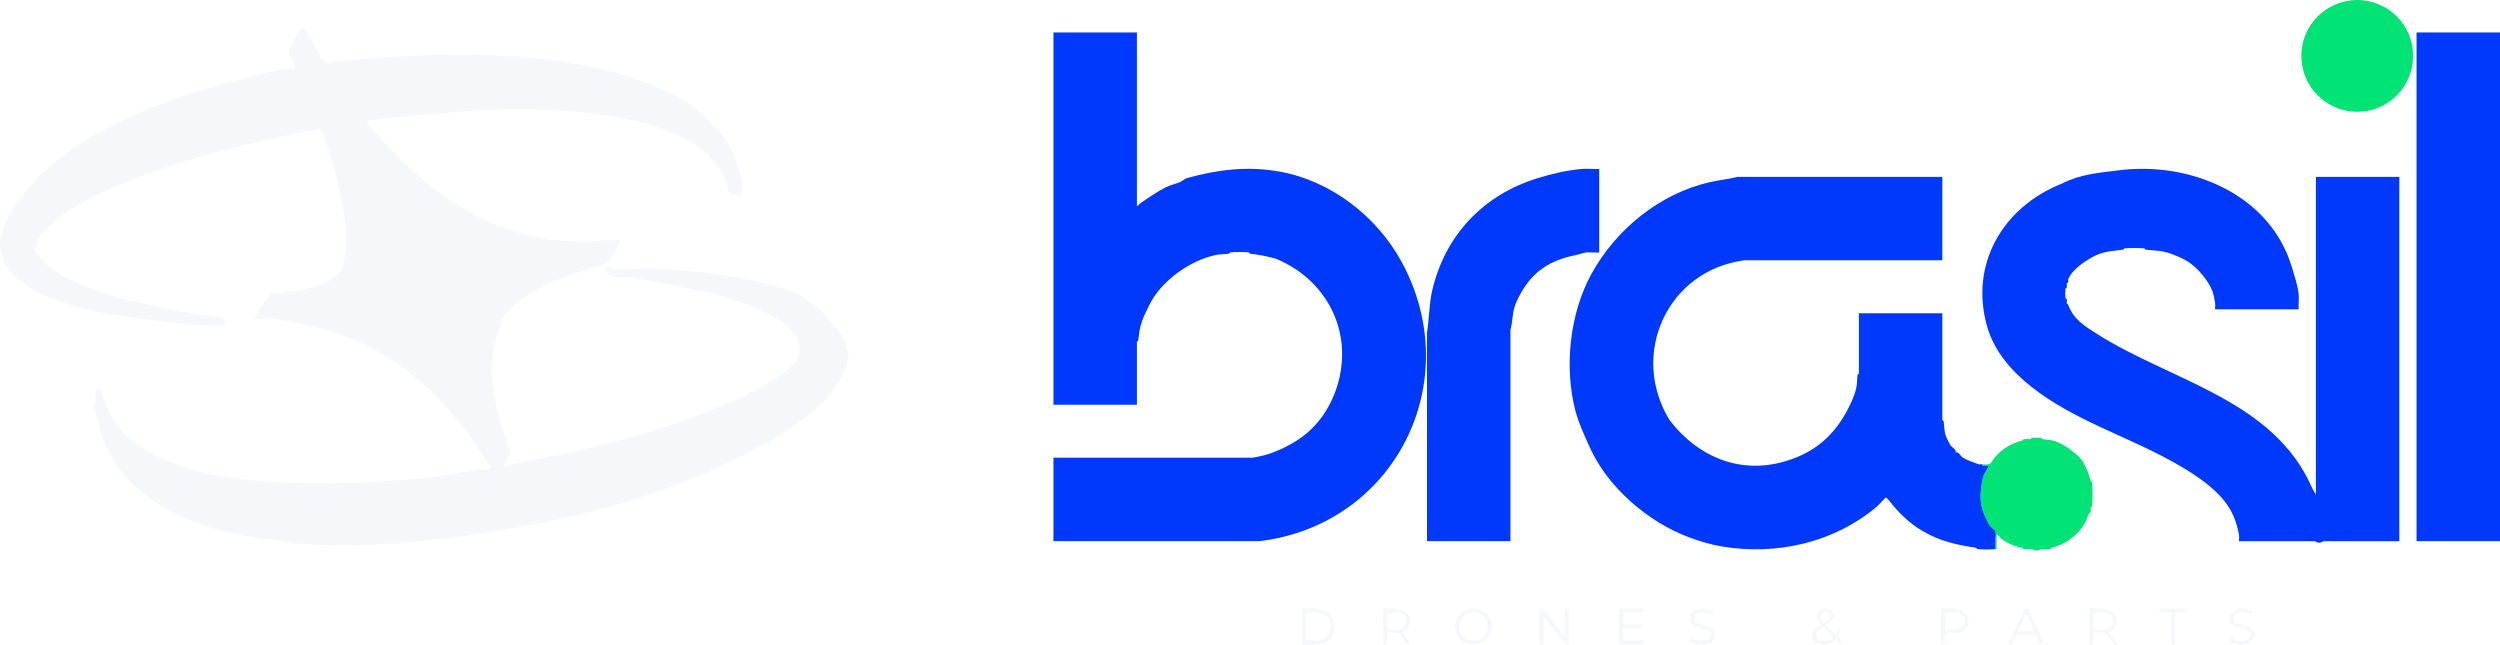
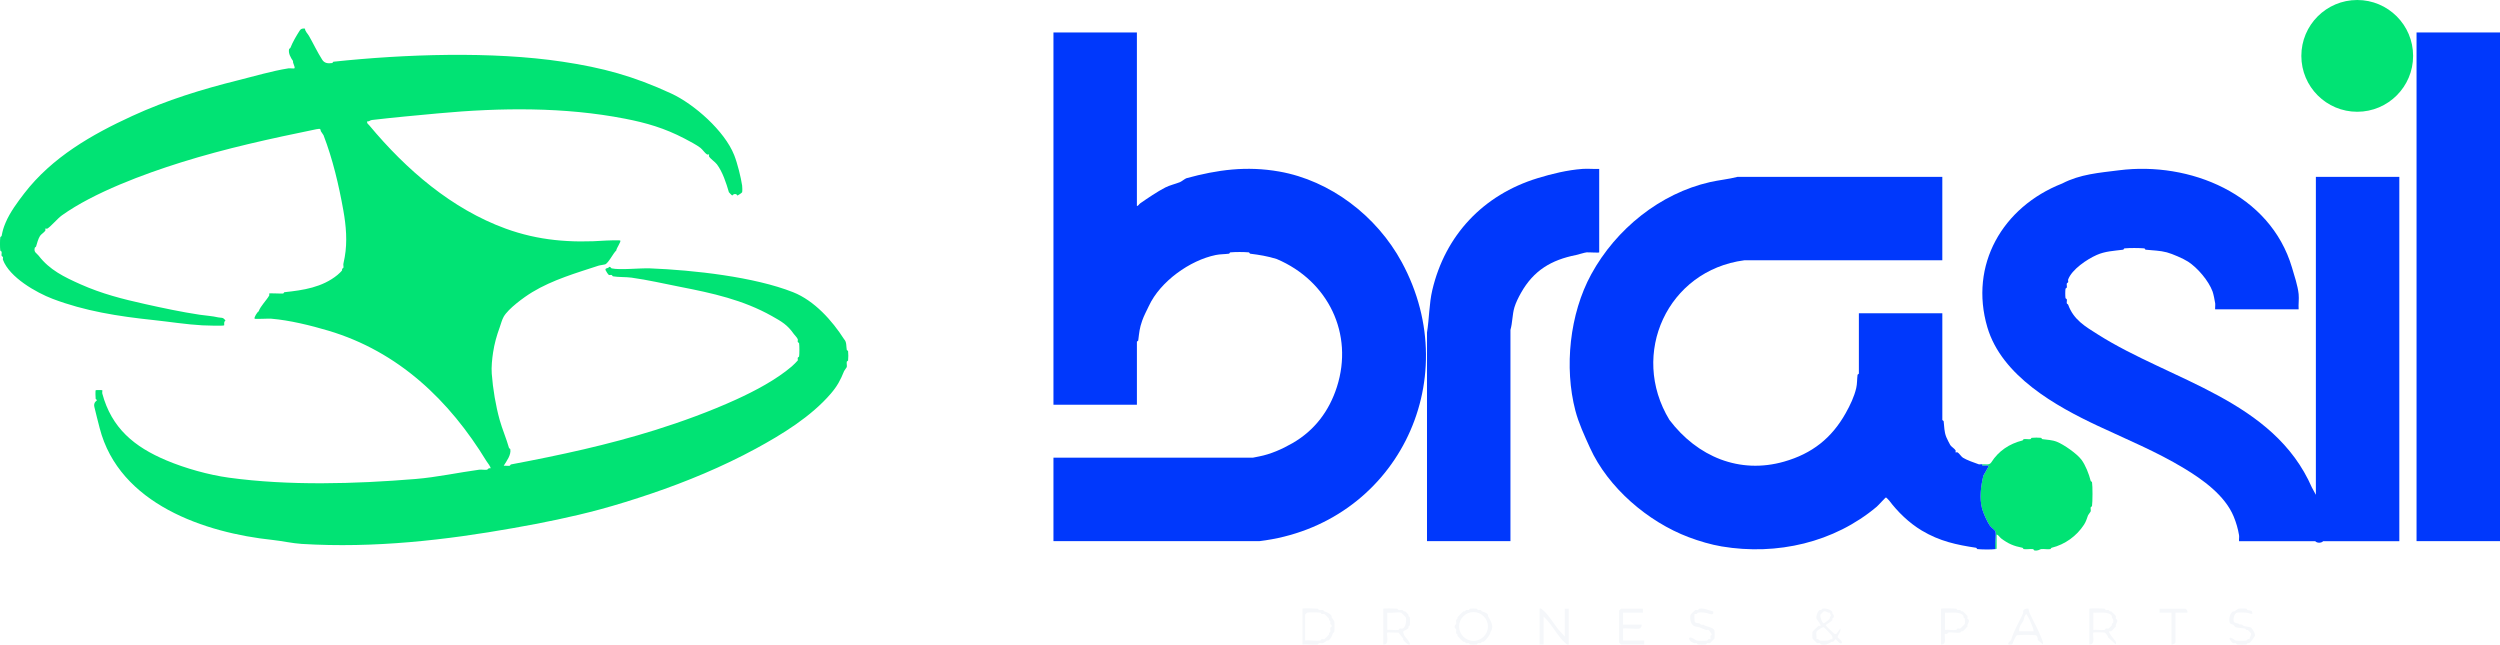
<svg xmlns="http://www.w3.org/2000/svg" id="Camada_2" data-name="Camada 2" viewBox="0 0 1886.06 486.41">
  <defs>
    <style>
      .cls-1 {
        fill: #01e374;
      }

      .cls-2 {
        fill: #0038fc;
      }

      .cls-3 {
        fill: #f5f7fa;
      }
- 
-       .cls-4 {
-         fill: #f6f7fa;
-       }
    </style>
  </defs>
  <g id="Camada_1-2" data-name="Camada 1">
    <g>
      <path class="cls-1" d="M1495.3,350.29c2.35-.21,5.47.92,7-1.5,5.38-8.53,13.64-14.05,23.49-16.49.4-.1.62-.93,1-1,1.51-.27,3.44.23,5,0,.38-.06.64-.96,1-1,1.91-.21,5.09-.21,7,0,.36.04.62.94,1,1,3.78.57,7.24.51,10.99,2,5.23,2.08,15.07,8.94,18.49,13.49,3.04,4.05,5.72,10.85,7,15.99.1.4.93.62,1,1,.52,2.94.45,14.9,0,17.99-.05.37-.91.61-1,1-.2.91.23,2.17,0,3-.12.46-1.76,2.4-2,3-.98,2.46-1.37,4.48-3,7-5.6,8.65-14.37,14.99-24.48,17.49-.4.1-.62.93-1,1-2.07.37-4.8-.27-7,0-.72.09-2.21,1.51-5,1-.38-.07-.63-.95-1-1-2.21-.27-4.84.32-7,0-.37-.05-.61-.92-1-1-6.61-1.32-10.57-2.96-15.99-7-1.17-.87-2.01-2.61-3.5-3v10.49c-.15.61-.58.43-1,.5-.65-3.71.89-10.26,0-13.49-.18-.64-3.2-2.94-4-4-1.92-2.55-5.12-9.7-6-12.99-2.14-8.04-.88-17.32,1-24.98l4-7c-.79-1.19-3.25-.19-4.5-.5-.68-.17-.45-.98-.5-1Z" />
      <circle class="cls-1" cx="1778.35" cy="42.16" r="42.16" />
-       <path class="cls-4" d="M230.09,21.57c.03,2.07,1.98,3.72,3,5.5,3.21,5.6,6.3,12.2,9.99,17.99,1.72,2.7,4.42,2.96,7.5,2.5.38-.06.64-.96,1-1,53.63-5.71,119.64-8.02,172.89,0,30.07,4.53,53.42,10.79,81.95,23.99,17.26,7.99,40.23,28.18,47.47,46.47,2.49,6.28,5.08,16.85,6,22.99.15,1.04.23,4.16,0,5-.13.48-3.28,2.5-3.5,2.5-.33,0-.58-.88-1-1-2-.57-2.83,1-3,1s-2.45-2.33-2.5-2.5c-1.93-6.73-4.75-15.32-8.99-20.99-1.44-1.92-5.02-4.24-6-6-.26-.47.19-1.31,0-1.5s-1.03.26-1.5,0c-1.46-.81-3.39-3.75-5-5-2.85-2.22-8.53-5.19-11.99-7-15.06-7.86-28.77-11.84-44.97-14.99-45.6-8.85-93.36-8.39-140.91-4-17.03,1.57-33.24,3.05-49.97,5-1.55.18-1.92,1.28-3.5,1-.41,1.71.65,1.98,1.5,3,28.03,33.66,62.34,63.15,102.94,77.95,24.58,8.96,48.87,10.92,75.95,8.99,1.6-.11,10.11-.36,10.49,0,.81.76-3.04,5.98-3,7.5-2.29,1.95-6,9.76-8.49,10.49-1.32.39-3.73.58-5,1-16.21,5.33-34.56,10.62-49.97,19.99-6.34,3.85-18.01,12.4-21.49,18.49-1.35,2.37-2.12,5.59-3,8-2.33,6.41-3.99,12.33-5,18.99-.73,4.84-1.38,10.9-1,15.99.87,11.53,2.99,24.19,6,34.98,1.88,6.77,4.94,13.73,7,20.99.12.41.93.63,1,1,.78,4.27-2.77,8.93-5,12.49,1.44-.15,3.13.22,4.5,0,.38-.06.62-.93,1-1,37.32-7.05,73.07-14.75,108.93-25.98,19.76-6.19,41.31-14.03,60.96-22.99,14.37-6.55,30.28-15,41.97-24.98.75-.64,4.41-4.18,4.5-4.5.18-.63-.19-1.4,0-2,.13-.41.93-.63,1-1,.31-1.75.31-8.25,0-9.99-.07-.37-.88-.59-1-1-.18-.65.22-1.46,0-2-.59-1.49-2.13-2.76-3-4-4.78-6.88-9.19-9.39-16.49-13.49-21.85-12.28-45.1-17.32-68.96-21.99-12.04-2.36-24.7-5.31-36.98-7-4.28-.59-9.92-.27-13.99-1-.37-.07-.58-.87-1-1-.59-.19-1.37.18-2,0-.56-.16-2.15-2.76-2.5-3.5-.94-1.98,2.21-1.35,2.5-2.5,1.08-.57,1.54.9,2,1,6.35,1.42,21.28-.3,28.98,0,33.01,1.3,78.88,6.46,107.93,17.99,16.12,6.4,29.54,21.5,38.48,35.48,2.03,2.07,1.53,5.36,2,8,.07.38.95.63,1,1,.22,1.79.22,5.2,0,7-.05.37-.93.62-1,1-.21,1.23.25,2.84,0,4-.08.36-1.77,2.42-2,3-2.69,6.71-5.17,11.37-9.99,16.99-14.96,17.43-36.86,30.82-56.46,41.47-25.27,13.74-52.64,25.05-78.95,33.98-12.79,4.34-26.35,8.59-38.98,11.99-21.39,5.76-42.75,10.05-64.96,13.99-50.87,9.04-105.13,15.37-159.9,11.99-6.88-.42-15.13-2.28-21.99-3-50.57-5.32-115.61-26.84-130.42-84.45-1.34-5.22-2.76-10.7-4-15.99-.8-3.43,2-4.69,2-5,0-.33-.94-.62-1-1-.16-.97-.23-6.27,0-6.5.18-.18,4.82-.18,5,0,.21.21-.2,1.76,0,2.5,7.05,26.1,24.08,40.22,48.47,50.47,14.09,5.92,31.74,10.9,46.97,12.99,45.02,6.18,95.17,4.77,140.91,1,16-1.32,32.37-4.89,47.97-7,1.88-.25,4.19.31,6,0,.39-.07.9-1.55,2.5-1,.72-.69-2.41-4.53-3-5.5-27.9-45.68-66.22-82.63-119.43-98.44-12.9-3.83-29.16-7.87-42.97-8.99-2.17-.18-12.04.43-12.49,0-.68-.66,1.87-4.9,3-5.5,1.54-4.21,5.95-8.32,8-11.99.26-.47-.19-1.31,0-1.5.37-.37,8.59.16,10.49,0,.36-.03.63-.96,1-1,14.1-1.48,28.49-3.6,39.98-12.99.85-.69,3.04-2.73,3.5-3.5.13-.22-.14-.69,0-1,.19-.43.9-.63,1-1,.23-.83-.21-2.11,0-3,.42-1.75.64-2.95,1-5,2.08-11.72.99-23.79-1-34.98-3.45-19.44-8.09-39.02-14.99-56.96-.25-.64-1.72-2.32-2-3-.6-1.43.37-2.29-3.5-1.5-34.51,7.09-67.95,14.35-101.94,24.98-27.71,8.67-65.7,22.66-89.94,39.98-3.35,2.39-8.47,8.59-10.99,9.99-.47.26-1.31-.19-1.5,0s.26,1.03,0,1.5c-.71,1.27-3.1,2.64-4,4-1.32,1.99-2.34,5.7-3,8-.12.4-.91.62-1,1-.82,3.51,1.37,3.88,3,6,8.21,10.68,19.12,15.97,31.48,21.49,16.12,7.19,31.76,11.16,48.97,14.99,13.33,2.96,27.29,5.94,40.97,8,4.87.73,9.35.92,13.99,2,2.24.52,3.69-.43,5.5,2.5-1.57.67-.75,3.26-1,3.5-.59.57-14.18.12-16.49,0-11.89-.63-25.26-2.77-36.98-4-26.43-2.78-51.78-6.78-75.95-15.99-12.28-4.68-32.55-16.17-37.48-29.48-.21-.58.2-1.39,0-2-.14-.41-.89-.61-1-1-.23-.81.18-2.07,0-3-.08-.39-.95-.63-1-1-.31-2.14-.31-7.86,0-9.99.05-.37.92-.61,1-1,.82-4.1,1.36-6.1,3-9.99,3.31-7.87,9.12-15.65,13.99-21.99,21.12-27.45,51.24-44.58,81.45-58.46,26.39-12.13,52.73-20.18,79.95-26.98,12-3,25.76-7.06,37.98-8.99,1.12-.18,4.24.26,4.5,0,.9-.89-1.48-4.1-1-5.5-1.79-2.59-3.69-5.84-3-8.99.08-.36.83-.57,1-1,1.86-4.66,4.47-9,7-12.99.99-1.57,2.26-1.7,4-1.5Z" />
+       <path class="cls-1" d="M230.09,21.57c.03,2.07,1.98,3.72,3,5.5,3.21,5.6,6.3,12.2,9.99,17.99,1.72,2.7,4.42,2.96,7.5,2.5.38-.06.64-.96,1-1,53.63-5.71,119.64-8.02,172.89,0,30.07,4.53,53.42,10.79,81.95,23.99,17.26,7.99,40.23,28.18,47.47,46.47,2.49,6.28,5.08,16.85,6,22.99.15,1.04.23,4.16,0,5-.13.48-3.28,2.5-3.5,2.5-.33,0-.58-.88-1-1-2-.57-2.83,1-3,1s-2.45-2.33-2.5-2.5c-1.93-6.73-4.75-15.32-8.99-20.99-1.44-1.92-5.02-4.24-6-6-.26-.47.19-1.31,0-1.5s-1.03.26-1.5,0c-1.46-.81-3.39-3.75-5-5-2.85-2.22-8.53-5.19-11.99-7-15.06-7.86-28.77-11.84-44.97-14.99-45.6-8.85-93.36-8.39-140.91-4-17.03,1.57-33.24,3.05-49.97,5-1.55.18-1.92,1.28-3.5,1-.41,1.71.65,1.98,1.5,3,28.03,33.66,62.34,63.15,102.94,77.95,24.58,8.96,48.87,10.92,75.95,8.99,1.6-.11,10.11-.36,10.49,0,.81.76-3.04,5.98-3,7.5-2.29,1.95-6,9.76-8.49,10.49-1.32.39-3.73.58-5,1-16.21,5.33-34.56,10.62-49.97,19.99-6.34,3.85-18.01,12.4-21.49,18.49-1.35,2.37-2.12,5.59-3,8-2.33,6.41-3.99,12.33-5,18.99-.73,4.84-1.38,10.9-1,15.99.87,11.53,2.99,24.19,6,34.98,1.88,6.77,4.94,13.73,7,20.99.12.41.93.63,1,1,.78,4.27-2.77,8.93-5,12.49,1.44-.15,3.13.22,4.5,0,.38-.06.62-.93,1-1,37.32-7.05,73.07-14.75,108.93-25.98,19.76-6.19,41.31-14.03,60.96-22.99,14.37-6.55,30.28-15,41.97-24.98.75-.64,4.41-4.18,4.5-4.5.18-.63-.19-1.4,0-2,.13-.41.93-.63,1-1,.31-1.75.31-8.25,0-9.99-.07-.37-.88-.59-1-1-.18-.65.22-1.46,0-2-.59-1.49-2.13-2.76-3-4-4.78-6.88-9.19-9.39-16.49-13.49-21.85-12.28-45.1-17.32-68.96-21.99-12.04-2.36-24.7-5.31-36.98-7-4.28-.59-9.92-.27-13.99-1-.37-.07-.58-.87-1-1-.59-.19-1.37.18-2,0-.56-.16-2.15-2.76-2.5-3.5-.94-1.98,2.21-1.35,2.5-2.5,1.08-.57,1.54.9,2,1,6.35,1.42,21.28-.3,28.98,0,33.01,1.3,78.88,6.46,107.93,17.99,16.12,6.4,29.54,21.5,38.48,35.48,2.03,2.07,1.53,5.36,2,8,.07.38.95.63,1,1,.22,1.79.22,5.2,0,7-.05.37-.93.62-1,1-.21,1.23.25,2.84,0,4-.08.36-1.77,2.42-2,3-2.69,6.71-5.17,11.37-9.99,16.99-14.96,17.43-36.86,30.82-56.46,41.47-25.27,13.74-52.64,25.05-78.95,33.98-12.79,4.34-26.35,8.59-38.98,11.99-21.39,5.76-42.75,10.05-64.96,13.99-50.87,9.04-105.13,15.37-159.9,11.99-6.88-.42-15.13-2.28-21.99-3-50.57-5.32-115.61-26.84-130.42-84.45-1.34-5.22-2.76-10.7-4-15.99-.8-3.43,2-4.69,2-5,0-.33-.94-.62-1-1-.16-.97-.23-6.27,0-6.5.18-.18,4.82-.18,5,0,.21.21-.2,1.76,0,2.5,7.05,26.1,24.08,40.22,48.47,50.47,14.09,5.92,31.74,10.9,46.97,12.99,45.02,6.18,95.17,4.77,140.91,1,16-1.32,32.37-4.89,47.97-7,1.88-.25,4.19.31,6,0,.39-.07.9-1.55,2.5-1,.72-.69-2.41-4.53-3-5.5-27.9-45.68-66.22-82.63-119.43-98.44-12.9-3.83-29.16-7.87-42.97-8.99-2.17-.18-12.04.43-12.49,0-.68-.66,1.87-4.9,3-5.5,1.54-4.21,5.95-8.32,8-11.99.26-.47-.19-1.31,0-1.5.37-.37,8.59.16,10.49,0,.36-.03.63-.96,1-1,14.1-1.48,28.49-3.6,39.98-12.99.85-.69,3.04-2.73,3.5-3.5.13-.22-.14-.69,0-1,.19-.43.9-.63,1-1,.23-.83-.21-2.11,0-3,.42-1.75.64-2.95,1-5,2.08-11.72.99-23.79-1-34.98-3.45-19.44-8.09-39.02-14.99-56.96-.25-.64-1.72-2.32-2-3-.6-1.43.37-2.29-3.5-1.5-34.51,7.09-67.95,14.35-101.94,24.98-27.71,8.67-65.7,22.66-89.94,39.98-3.35,2.39-8.47,8.59-10.99,9.99-.47.26-1.31-.19-1.5,0s.26,1.03,0,1.5c-.71,1.27-3.1,2.64-4,4-1.32,1.99-2.34,5.7-3,8-.12.4-.91.62-1,1-.82,3.51,1.37,3.88,3,6,8.21,10.68,19.12,15.97,31.48,21.49,16.12,7.19,31.76,11.16,48.97,14.99,13.33,2.96,27.29,5.94,40.97,8,4.87.73,9.35.92,13.99,2,2.24.52,3.69-.43,5.5,2.5-1.57.67-.75,3.26-1,3.5-.59.57-14.18.12-16.49,0-11.89-.63-25.26-2.77-36.98-4-26.43-2.78-51.78-6.78-75.95-15.99-12.28-4.68-32.55-16.17-37.48-29.48-.21-.58.2-1.39,0-2-.14-.41-.89-.61-1-1-.23-.81.18-2.07,0-3-.08-.39-.95-.63-1-1-.31-2.14-.31-7.86,0-9.99.05-.37.92-.61,1-1,.82-4.1,1.36-6.1,3-9.99,3.31-7.87,9.12-15.65,13.99-21.99,21.12-27.45,51.24-44.58,81.45-58.46,26.39-12.13,52.73-20.18,79.95-26.98,12-3,25.76-7.06,37.98-8.99,1.12-.18,4.24.26,4.5,0,.9-.89-1.48-4.1-1-5.5-1.79-2.59-3.69-5.84-3-8.99.08-.36.83-.57,1-1,1.86-4.66,4.47-9,7-12.99.99-1.57,2.26-1.7,4-1.5Z" />
      <path class="cls-2" d="M1505.3,414.25c-2.87.46-10.42.32-13.49,0-.36-.04-.62-.94-1-1-14.79-2.23-27.44-4.91-40.97-12.99-9.64-5.76-18.21-14.15-24.48-22.49-.38-.51-2.32-2.5-2.5-2.5-.49,0-5.72,5.92-7,7-32.08,27-75.3,36.97-116.93,29.98-8-1.34-17.04-3.99-24.98-7-30.72-11.61-60.81-37.34-74.45-67.46-4.24-9.36-8.52-18.54-10.99-27.98-8.51-32.51-4.4-72.98,11.99-102.94,18.76-34.29,52.06-60.93,89.44-69.46,6.91-1.57,14.18-2.23,20.99-4h154.4v62.96h-149.41c-57.8,7.58-86.78,70.58-56.46,120.42,21.18,27.91,53.02,41.02,86.45,31.48,21.23-6.06,35.91-17.72,46.47-36.48,3.48-6.17,6.51-12.61,8-18.99.77-3.33.56-6.51,1-9.99.05-.37,1-.67,1-1v-45.47h62.96v80.45c0,.33.95.63,1,1,.53,4.21.31,7.73,2,11.99.42,1.05,2.53,5.29,3,6,.9,1.35,3.29,2.73,4,4,.26.47-.19,1.31,0,1.5s1.03-.26,1.5,0c1.27.71,2.64,3.1,4,4,2.38,1.58,9.26,4.11,11.99,5,.69.22,1.99-.24,2.5,0,.05.02-.18.83.5,1,1.25.31,3.71-.69,4.5.5l-4,7c-1.88,7.66-3.14,16.94-1,24.98.88,3.29,4.08,10.44,6,12.99.8,1.06,3.82,3.36,4,4,.89,3.23-.65,9.78,0,13.49Z" />
      <path class="cls-2" d="M857.7,24.49v130.92c1.11-.06,1.67-1.42,2.5-2,5.66-3.93,12.94-8.88,18.99-11.99,3.26-1.68,7.36-2.57,10.99-4,1.24-.49,3.93-2.71,5-3,23.17-6.32,45.12-9.38,69.96-5,38.38,6.77,73.42,33.32,92.44,68.46,48.94,90.42-5.4,198.1-107.43,210.37h-155.4v-62.96h150.41c.27,0,3.78-.76,5-1,8.35-1.64,16.93-5.35,24.98-9.99,16.59-9.56,27.64-24.19,33.48-42.47,12.72-39.84-6.4-79.87-45.47-96.44-7.05-2.17-12.8-3.08-19.99-4-.37-.05-.64-.97-1-1-3.81-.35-10.18-.35-13.99,0-.36.03-.63.95-1,1-3.39.43-6.61.31-9.99,1-19.41,3.96-41.88,19.91-50.47,38.48-1.6,3.47-3.65,7.14-5,10.99-2.05,5.83-2.2,8.67-3,14.99-.05.37-1,.67-1,1v47.47h-62.96V24.49h62.96Z" />
      <path class="cls-2" d="M1206.48,127.43v62.96c0,.47-7.95-.14-9.49,0-1.66.15-6.14,1.63-8,2-18.72,3.74-31.95,11.64-41.47,28.48-1.97,3.48-3.9,7.38-5,10.99-1.65,5.42-1.41,11.59-3,16.99v159.4h-62.96v-157.4c1.71-10.52,1.59-21.73,4-31.98,9.74-41.41,38.41-71.87,79.45-84.45,10.67-3.27,22.34-6.14,33.98-7,4.09-.3,8.39.22,12.49,0Z" />
      <path class="cls-2" d="M1734.16,233.36h-62.96c-.22,0,.16-3.48,0-4.5-.32-2.04-1.29-7.09-2-8.99-2.98-8.03-11.21-17.77-18.49-22.49-3.52-2.28-11.87-5.9-15.99-7-5.24-1.4-10.38-1.41-15.99-2-.36-.04-.64-.97-1-1-4.16-.34-10.85-.38-14.99,0-.36.03-.63.95-1,1-7.18.91-13.58,1.14-19.99,4-7.31,3.26-18.64,10.8-21.49,18.49-.21.58.2,1.39,0,2-.14.41-.89.61-1,1-.23.81.18,2.07,0,3-.08.39-.95.63-1,1-.24,1.62-.24,5.38,0,7,.05.37.91.61,1,1,.2.91-.23,2.17,0,3,.1.38.85.59,1,1,4.17,11.51,13.02,16.49,22.49,22.49,55.11,34.92,132.52,49.3,161.4,115.43l3,5.5v-239.85h62.96v274.83h-57.46c-1.31,1.55-4.68,1.55-6,0h-57.46c-.14-1.45.22-3.12,0-4.5-.74-4.66-2.23-9.7-4-13.99-6.6-16.05-23.39-27.98-37.48-36.48-21.04-12.7-42.86-21.6-64.96-31.98-31.58-14.83-72.6-37.55-83.45-74.45-13.78-46.89,11.33-90.72,56.46-108.43,13.67-7.08,27.84-8.07,42.97-9.99,53.01-6.73,113.96,17.71,130.42,73.45,1.78,6.03,4.35,13.67,5,19.99.38,3.66-.27,7.78,0,11.49Z" />
      <rect class="cls-2" x="1823.1" y="24.49" width="62.96" height="383.76" />
      <path class="cls-3" d="M1161.51,459.22c.81-.89,2.37.98,3,1.5,3.92,3.26,7.82,10.04,10.99,13.99l5,5.5v-20.99h3v26.98c-1.71.41-1.98-.66-3-1.5-3.88-3.23-7.92-10.01-10.99-13.99-1.4-1.81-3.27-3.99-5-5.5v20.99h-3v-26.98Z" />
      <path class="cls-3" d="M1239.46,459.22v3h-14.99v8.99h13.99c.33,1.07-.68,2.78-1.5,3-2.12.57-11.92-.57-12.49,0v8.99h15.99v3h-17.49c-.11,0-1.5-1.39-1.5-1.5v-23.99c0-.11,1.39-1.5,1.5-1.5h16.49Z" />
      <path class="cls-3" d="M1109.05,459.22c1.08-.19,3.91-.19,5,0,.37.07.59.88,1,1,.64.18,1.44-.21,2,0,.39.14.58.81,1,1,1.57.71,3.5.93,4.5,2.5.14.22-.15.72,0,1,2.17,3.9,4.86,7.78,2,11.99-.48,2.42-3.42,6.26-5.5,7.5-.22.13-.69-.14-1,0-.41.19-.61.84-1,1-.54.22-1.35-.18-2,0-.41.12-.63.93-1,1-1.08.19-3.91.19-5,0-.37-.07-.59-.88-1-1-.65-.18-1.46.22-2,0-.39-.16-.59-.81-1-1-.31-.14-.78.13-1,0-.61-.36-4.13-3.89-4.5-4.5-.13-.22.14-.69,0-1-.19-.43-.9-.63-1-1-.23-.83.21-2.1,0-3-.09-.38-.88-.59-1-1-.59-1.96.91-2.63,1-3,.21-.89-.23-2.17,0-3,.1-.37.8-.57,1-1,.14-.31-.13-.78,0-1,.36-.61,3.89-4.13,4.5-4.5.22-.13.69.14,1,0,.41-.19.61-.84,1-1,.54-.22,1.35.18,2,0,.41-.12.63-.93,1-1ZM1122.52,472.63c0-6-4.87-10.87-10.87-10.87s-10.87,4.87-10.87,10.87,4.87,10.87,10.87,10.87,10.87-4.87,10.87-10.87Z" />
      <path class="cls-3" d="M1576.25,459.22c.41-.41,10.2-.23,11.49,0,.37.07.59.88,1,1,.65.18,1.46-.22,2,0,.39.16.59.81,1,1,.31.14.78-.13,1,0,.46.28,3.43,3.26,3.5,3.5.18.63-.19,1.41,0,2,.13.4.88.6,1,1,.57,1.84-1.51,3.08-1,5-1.19.84-2.39,2.88-3.5,3.5-.47.26-1.31-.19-1.5,0-.77.77,2.64,4.85,3.5,6,1.05,1.4,2.03,1.62,1.5,4l-6-5.5c.34-.87-1.93-3.34-2.5-3.5-.77-.21-8.19-.3-8.49,0-.88.88,2.07,9.67-3,8.99v-26.98ZM1579.25,475.21c2.64-.31,6,.44,8.49,0,.37-.07.58-.87,1-1,.59-.19,1.37.18,2,0,.18-.05,2.27-2.11,2.5-2.5.13-.22-.14-.69,0-1,.2-.43.92-.64,1-1,.52-2.26-.45-2.79-1-4-.15-.32.13-.8,0-1-2.39-3.77-9.99-2.2-13.99-2.5v12.99Z" />
      <path class="cls-3" d="M1043.59,459.22c.37-.37,9.15-.2,10.49,0,.37.05.61.91,1,1,.91.2,2.17-.23,3,0,.37.1.57.8,1,1,.31.14.78-.13,1,0,.47.28,2.22,2.03,2.5,2.5.13.22-.14.69,0,1,.2.43.92.64,1,1,.22.96.22,5.03,0,6-.08.35-.8.57-1,1-.15.32.13.8,0,1-.95,1.49-3.65,1.8-4,3-.09.32.8,2.68,1,3,.57.93,4.94,5.51,4,6.5s-4.39-2.68-5-3.5c-.16-.21.16-.78,0-1-1.09-1.48-2.39-2.99-3.5-4.5-1.52.27-8.12-.37-8.49,0-.88.88,2.07,9.67-3,8.99v-26.98ZM1046.58,475.21c2.64-.31,6,.44,8.49,0,.37-.07.58-.87,1-1,.59-.19,1.37.18,2,0,2.52-.72,3.13-6.21,2.5-8.49-.07-.24-3.26-3.43-3.5-3.5-2.56-.71-7.55.51-10.49,0v12.99Z" />
      <path class="cls-3" d="M982.62,486.2v-26.98c0-.57,10.48-.15,11.49,0,.37.05.61.91,1,1,.91.2,2.16-.23,3,0,.38.1.59.85,1,1,2.1.76,4.22,1.51,5.5,3.5.14.23-.15.74,0,1,.38.64,1.93,2.67,2,3,.25,1.17.26,6.84,0,8-.08.37-.83.57-1,1-.84,2.1-1.45,4.19-3.5,5.5-.23.14-.74-.15-1,0-.68.4-2.57,1.88-3,2-.83.23-2.09-.2-3,0-.39.09-.63.95-1,1-3.49.51-7.87-.37-11.49,0ZM984.62,483.2c3.53-.43,8.16.59,11.49,0,.37-.07.58-.87,1-1,.59-.19,1.37.18,2,0,.24-.07,3.22-3.03,3.5-3.5.13-.22-.14-.69,0-1,.19-.43.9-.63,1-1,.23-.82-.19-2.08,0-3,.08-.38.89-.6,1-1,.36-1.31-.84-1.52-1-2-.2-.62.22-1.45,0-2-.16-.39-.81-.59-1-1-.14-.31.13-.78,0-1-.28-.46-3.26-3.43-3.5-3.5-.63-.18-1.4.19-2,0-.41-.13-.63-.93-1-1-1.39-.25-8.88-.31-9.99,0-.17.05-1.5,1.39-1.5,1.5v19.49Z" />
      <path class="cls-3" d="M1385.37,478.21l3-4c.91,2.16-2.36,5.21-2,6.5.2.72,4.26,3.24,3,4.5s-4.09-3-4.5-3c-.34,0-1.34,1.63-2,2-.25.14-.74-.14-1,0-2.9,1.57-4.19,2.68-8,2-.37-.07-.58-.87-1-1-.59-.19-1.37.18-2,0-.24-.07-3.43-3.26-3.5-3.5-.18-.67-.18-4.33,0-5,.08-.31,4.01-4.23,4.5-4.5s1.31.19,1.5,0c.77-.77-2.35-4.27-3-5.5-.42-1.88.78-5.41,2.5-6.5.2-.13.68.15,1,0,.43-.2.64-.92,1-1,2.19-.49,6.22.49,7.5,2.5.13.2-.15.68,0,1,.35.74,1.57,1.12,1,3-.11.37-.8.57-1,1-.14.31.13.78,0,1-.97,1.62-5,3.35-5,4,0,.39,4.68,4.87,5.5,5.5.87.67.96,1.38,2.5,1ZM1380.38,462.22c-1.75.29-2.62-1.55-4.5-1-.17.05-2.45,2.33-2.5,2.5-.44,1.57,1.27,6.5,2.5,6.5.51,0,3.96-2.66,4.5-3.5.18-.27-.1-1.54,1-2l-1-2.5ZM1382.37,482.21c.29-1.8,0-2.2-1-3.5-.61-.8-5.12-5.39-5.5-5.5-1.01-.29-5.22,2.51-5.5,3.5-.39,1.41.26,3.86,0,5.5,1.6-.55,2.11.93,2.5,1,1.4.24,4.5.17,6,0s1.92-1.28,3.5-1Z" />
      <path class="cls-3" d="M1530.28,459.22c.13.13.58,2.76,1,3.5,2.89,6.21,6.68,12.81,8.99,18.99.56,1.49,1.28,2.82,1,4.5l-4-3.5c.35-1.18-.42-3.2-1.5-3.5-.98-.27-13.01-.27-13.99,0-1.18.32-2.95,4.99-3.5,6.5-.33.9-2.89.6-3,.5-1.14-1.03,1.87-3.03,2-3.5,1.97-6.98,5.99-13.31,8.99-19.99.32-.71-.61-1.99,1-3,.84-.53,2.7-.8,3-.5ZM1534.28,476.21c-.46-3.26-2.09-5.72-3-8.49l-2.5-4.5c-1.81,1.3-1.66,3.72-2.5,5.5-.36.77-1.69,2.27-2,3-.61,1.44-1.24,2.86-1,4.5h10.99Z" />
      <path class="cls-3" d="M1464.32,459.22c.41-.41,10.2-.23,11.49,0,.37.07.59.88,1,1,.65.18,1.46-.22,2,0,.39.16.59.81,1,1,.31.14.78-.13,1,0,.46.28,3.43,3.26,3.5,3.5.18.63-.19,1.41,0,2,.13.4.88.6,1,1,.57,1.84-1.51,3.08-1,5-1.2.88-2.35,2.81-3.5,3.5-.22.13-.69-.14-1,0-.43.2-.64.92-1,1-2.47.55-6.36-.46-8.99,0-.35.06-.57.82-1,1-.54.22-1.32-.17-1.5,0-.77.77,1.88,8.66-3,8v-26.98ZM1467.32,475.21c2.64-.31,6,.44,8.49,0,.37-.07.58-.87,1-1,.59-.19,1.37.18,2,0,.24-.07,3.43-3.26,3.5-3.5.18-.65.16-3.28,0-4-.08-.35-.8-.57-1-1-.15-.32.13-.8,0-1-2.39-3.77-9.99-2.2-13.99-2.5v12.99Z" />
      <path class="cls-3" d="M1292.43,461.22c.59,2.02-.69,2.68-2.5,2-2.6-.98-5.83-1.56-8.99-1-.35.06-.57.82-1,1-.54.22-1.32-.17-1.5,0-.19.19-.18,4.84,0,5.5.48,1.74,2.76,1.23,3.5,1.5.6.22,1.26,1.63,3,1,1.77,1.63,7.77,1.86,8.49,4.5.2.72.2,5.27,0,6-.07.24-3.26,3.43-3.5,3.5-.63.18-1.4-.19-2,0-.41.13-.63.93-1,1-1.23.22-4.77.22-6,0-.37-.07-.59-.88-1-1-.65-.18-1.46.22-2,0-.26-.1-1.9-.93-2-1-.85-.54-2.15-2.39-1.5-3,1.3-1.22,4.79,1.84,5.5,2,1.27.28,6.62.24,8,0,.35-.06.57-.82,1-1,.54-.22,1.32.17,1.5,0,.19-.19-.16-1.73,0-2.5.08-.39,1-.67,1-1,0-.21-2.01-3.36-2.5-3.5-.63-.18-1.4.19-2,0-1.38-.44-3.61-1.53-5-2-1.06-.35-2.87-.33-4-1-2.61-1.55-3.27-5.69-2.5-8.49.07-.24,3.26-3.43,3.5-3.5.63-.18,1.4.19,2,0,.41-.13.63-.93,1-1,3.9-.7,6.82,1.24,10.49,2Z" />
      <path class="cls-3" d="M1699.18,463.22c-1.74-.16-2.53-.86-4.5-1-1.62-.11-5.79-.33-7,0-2.06.57-3.04,4.48-2.5,6.5.49,1.82,3.59,1.04,4.5,2.5,1.72-.64,2.44.81,3,1,1.22.42,3.7.62,5,1,1.42.42,3.93,4.84,3.5,6.5-1.19,1.6-2.54,4.33-4.5,5.5-.22.13-.69-.14-1,0-.43.2-.64.92-1,1-1.15.26-5.74.22-7,0-.37-.07-.58-.87-1-1-.59-.19-1.37.18-2,0-.68-.19-3.29-3.25-2.5-4,.88-.83,3.88,1.86,4.5,2,1.29.28,6.6.24,8,0,.39-.07.89-1.55,2.5-1-.29-1.75,1.55-2.62,1-4.5-.05-.18-2.11-2.27-2.5-2.5-.22-.13-.69.14-1,0-.43-.2-.64-.92-1-1-2.05-.46-4.7-.34-7-1-.45-.13-1.33-1.52-2-2-.18-.13-2.16-.26-2.5-1.5-.8-2.89-.1-6.83,2.5-8.49.23-.14.74.15,1,0,.64-.38,2.67-1.93,3-2,.99-.21,5.02-.22,6,0,.38.08.59.87,1,1,1.61.52,3.8-.26,3.5,3Z" />
      <path class="cls-3" d="M1648.71,459.22c.87.24,1.82,1.99,1.5,3h-8.99v22.49c0,.92-3,1.97-3,1.5v-23.99h-8.99v-3h19.49Z" />
    </g>
  </g>
</svg>
